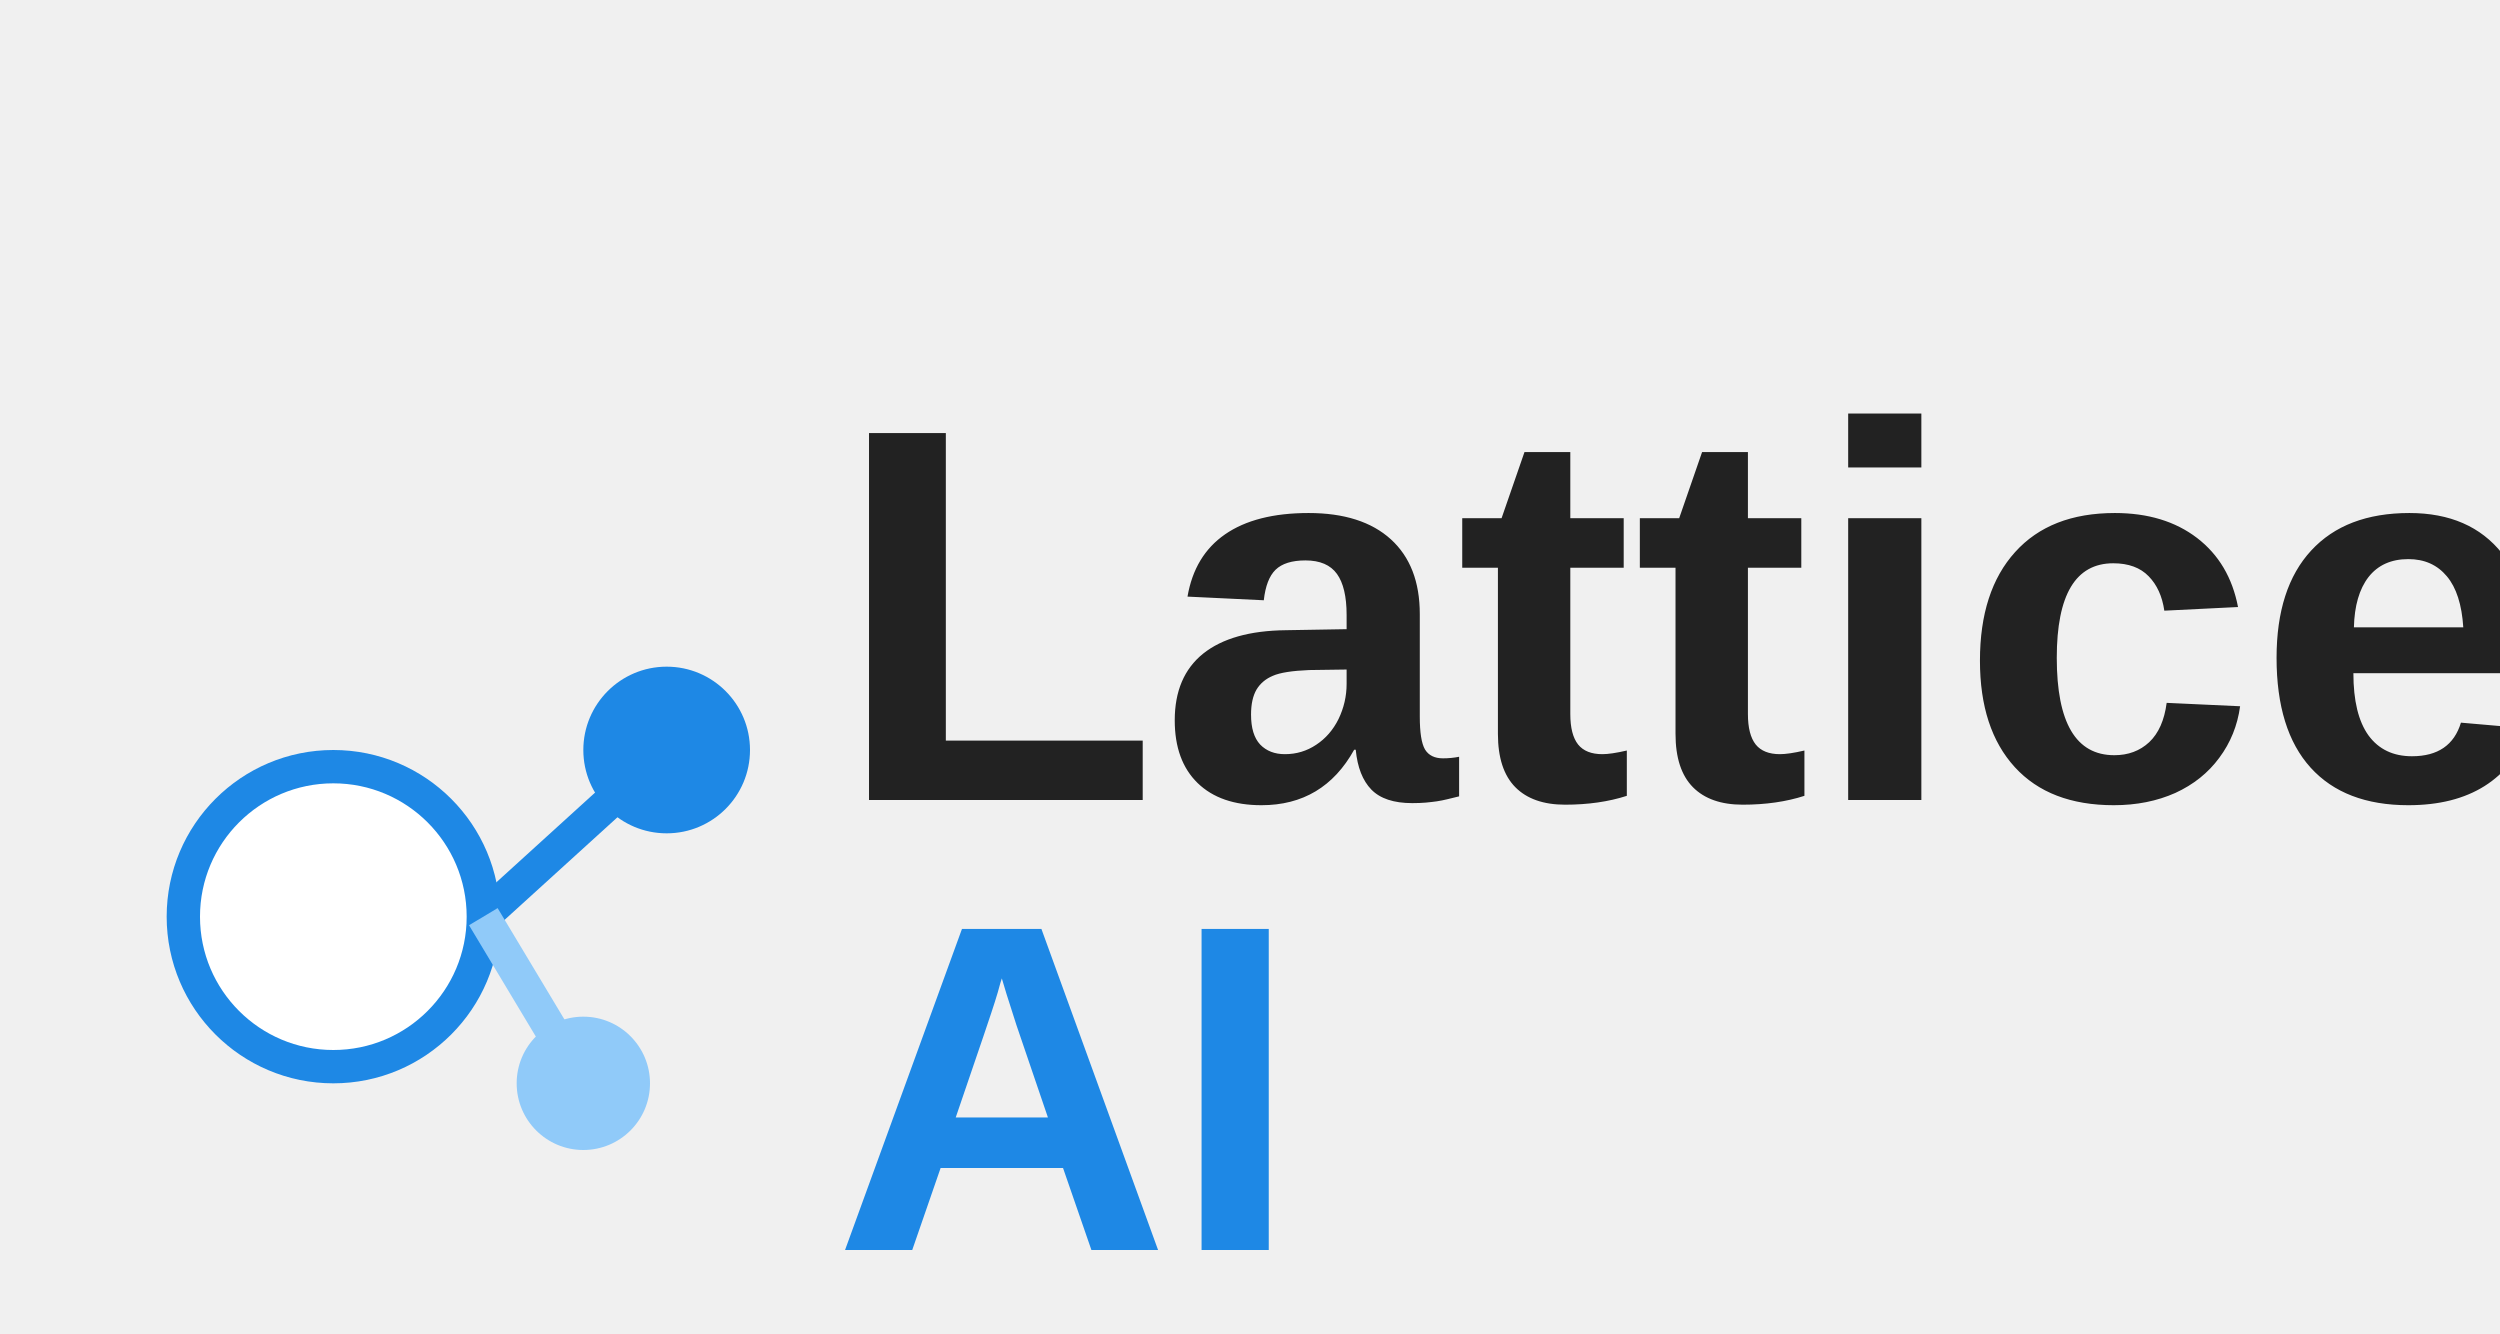
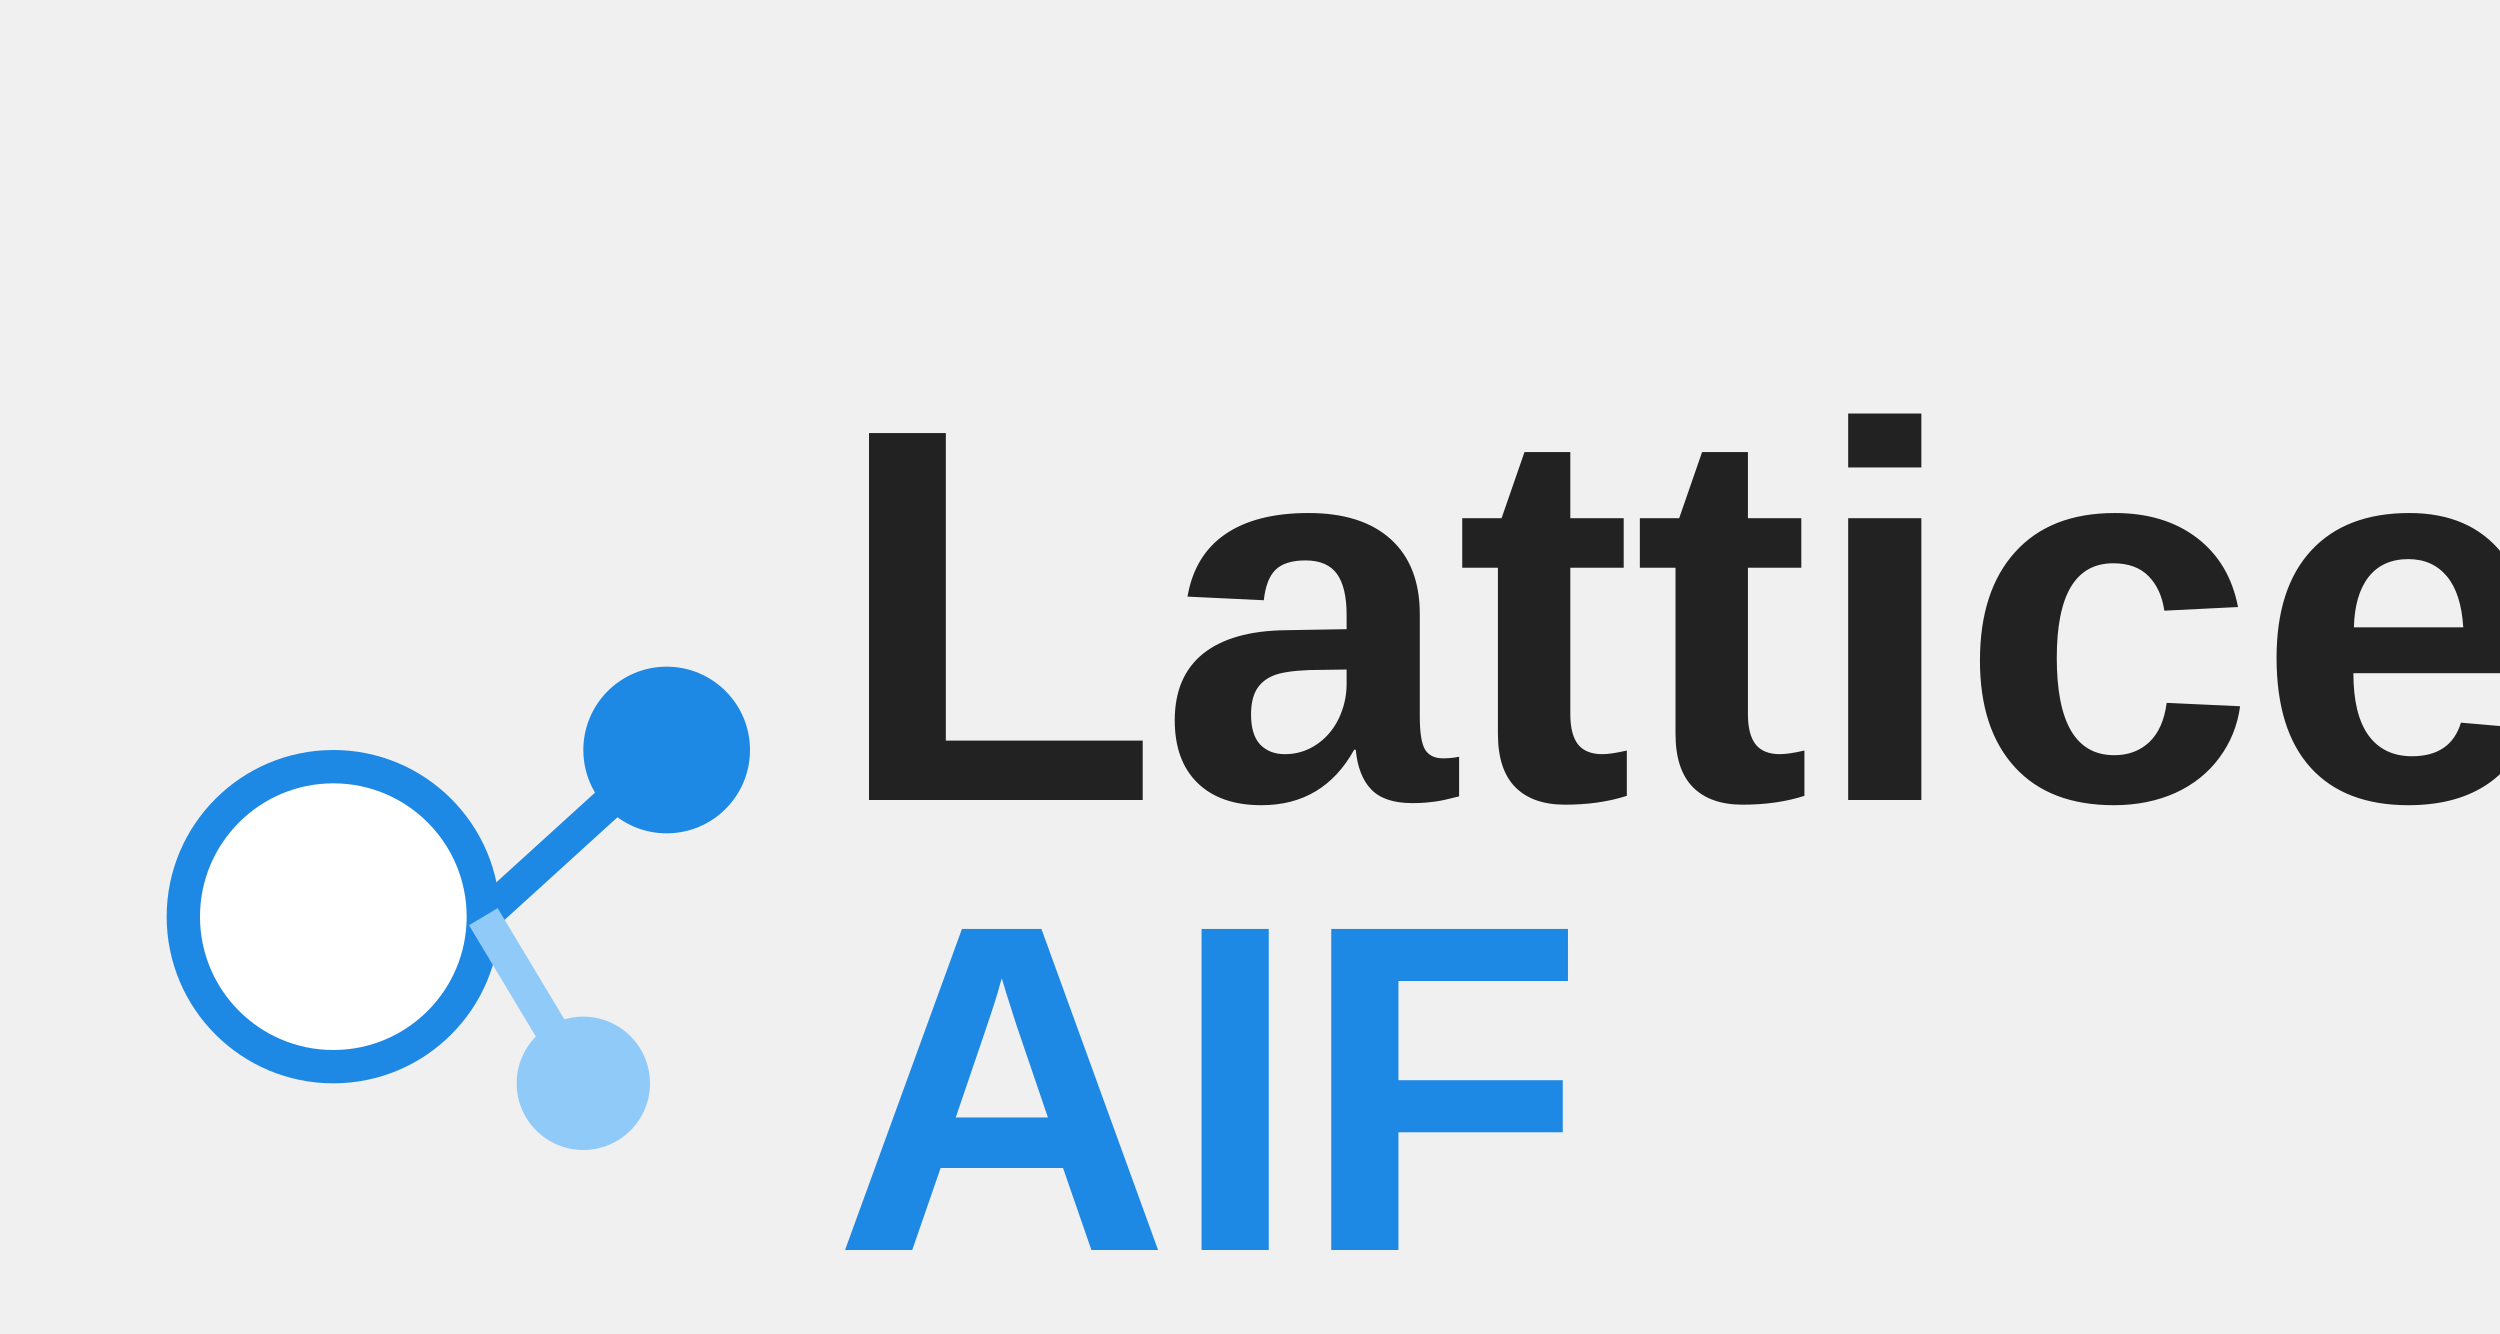
<svg xmlns="http://www.w3.org/2000/svg" width="150" height="80" viewBox="0 0 150 80" fill="none">
  <circle cx="20" cy="55" r="9" fill="#fff" stroke="#1e88e5" stroke-width="2" />
  <circle cx="40" cy="45" r="5" fill="#1e88e5" />
  <circle cx="35" cy="65" r="4" fill="#90caf9" />
  <line x1="29" y1="55" x2="40" y2="45" stroke="#1e88e5" stroke-width="2" />
  <line x1="29" y1="55" x2="35" y2="65" stroke="#90caf9" stroke-width="2" />
  <text x="50" y="48" font-family="'Segoe UI', Arial, sans-serif" font-weight="bold" font-size="32" fill="#222">Lattice</text>
-   <text x="50" y="75" font-family="'Segoe UI', Arial, sans-serif" font-weight="bold" font-size="28" fill="#1e88e5">AI</text>
+   <text x="50" y="75" font-family="'Segoe UI', Arial, sans-serif" font-weight="bold" font-size="28" fill="#1e88e5">AIF</text>
</svg>
